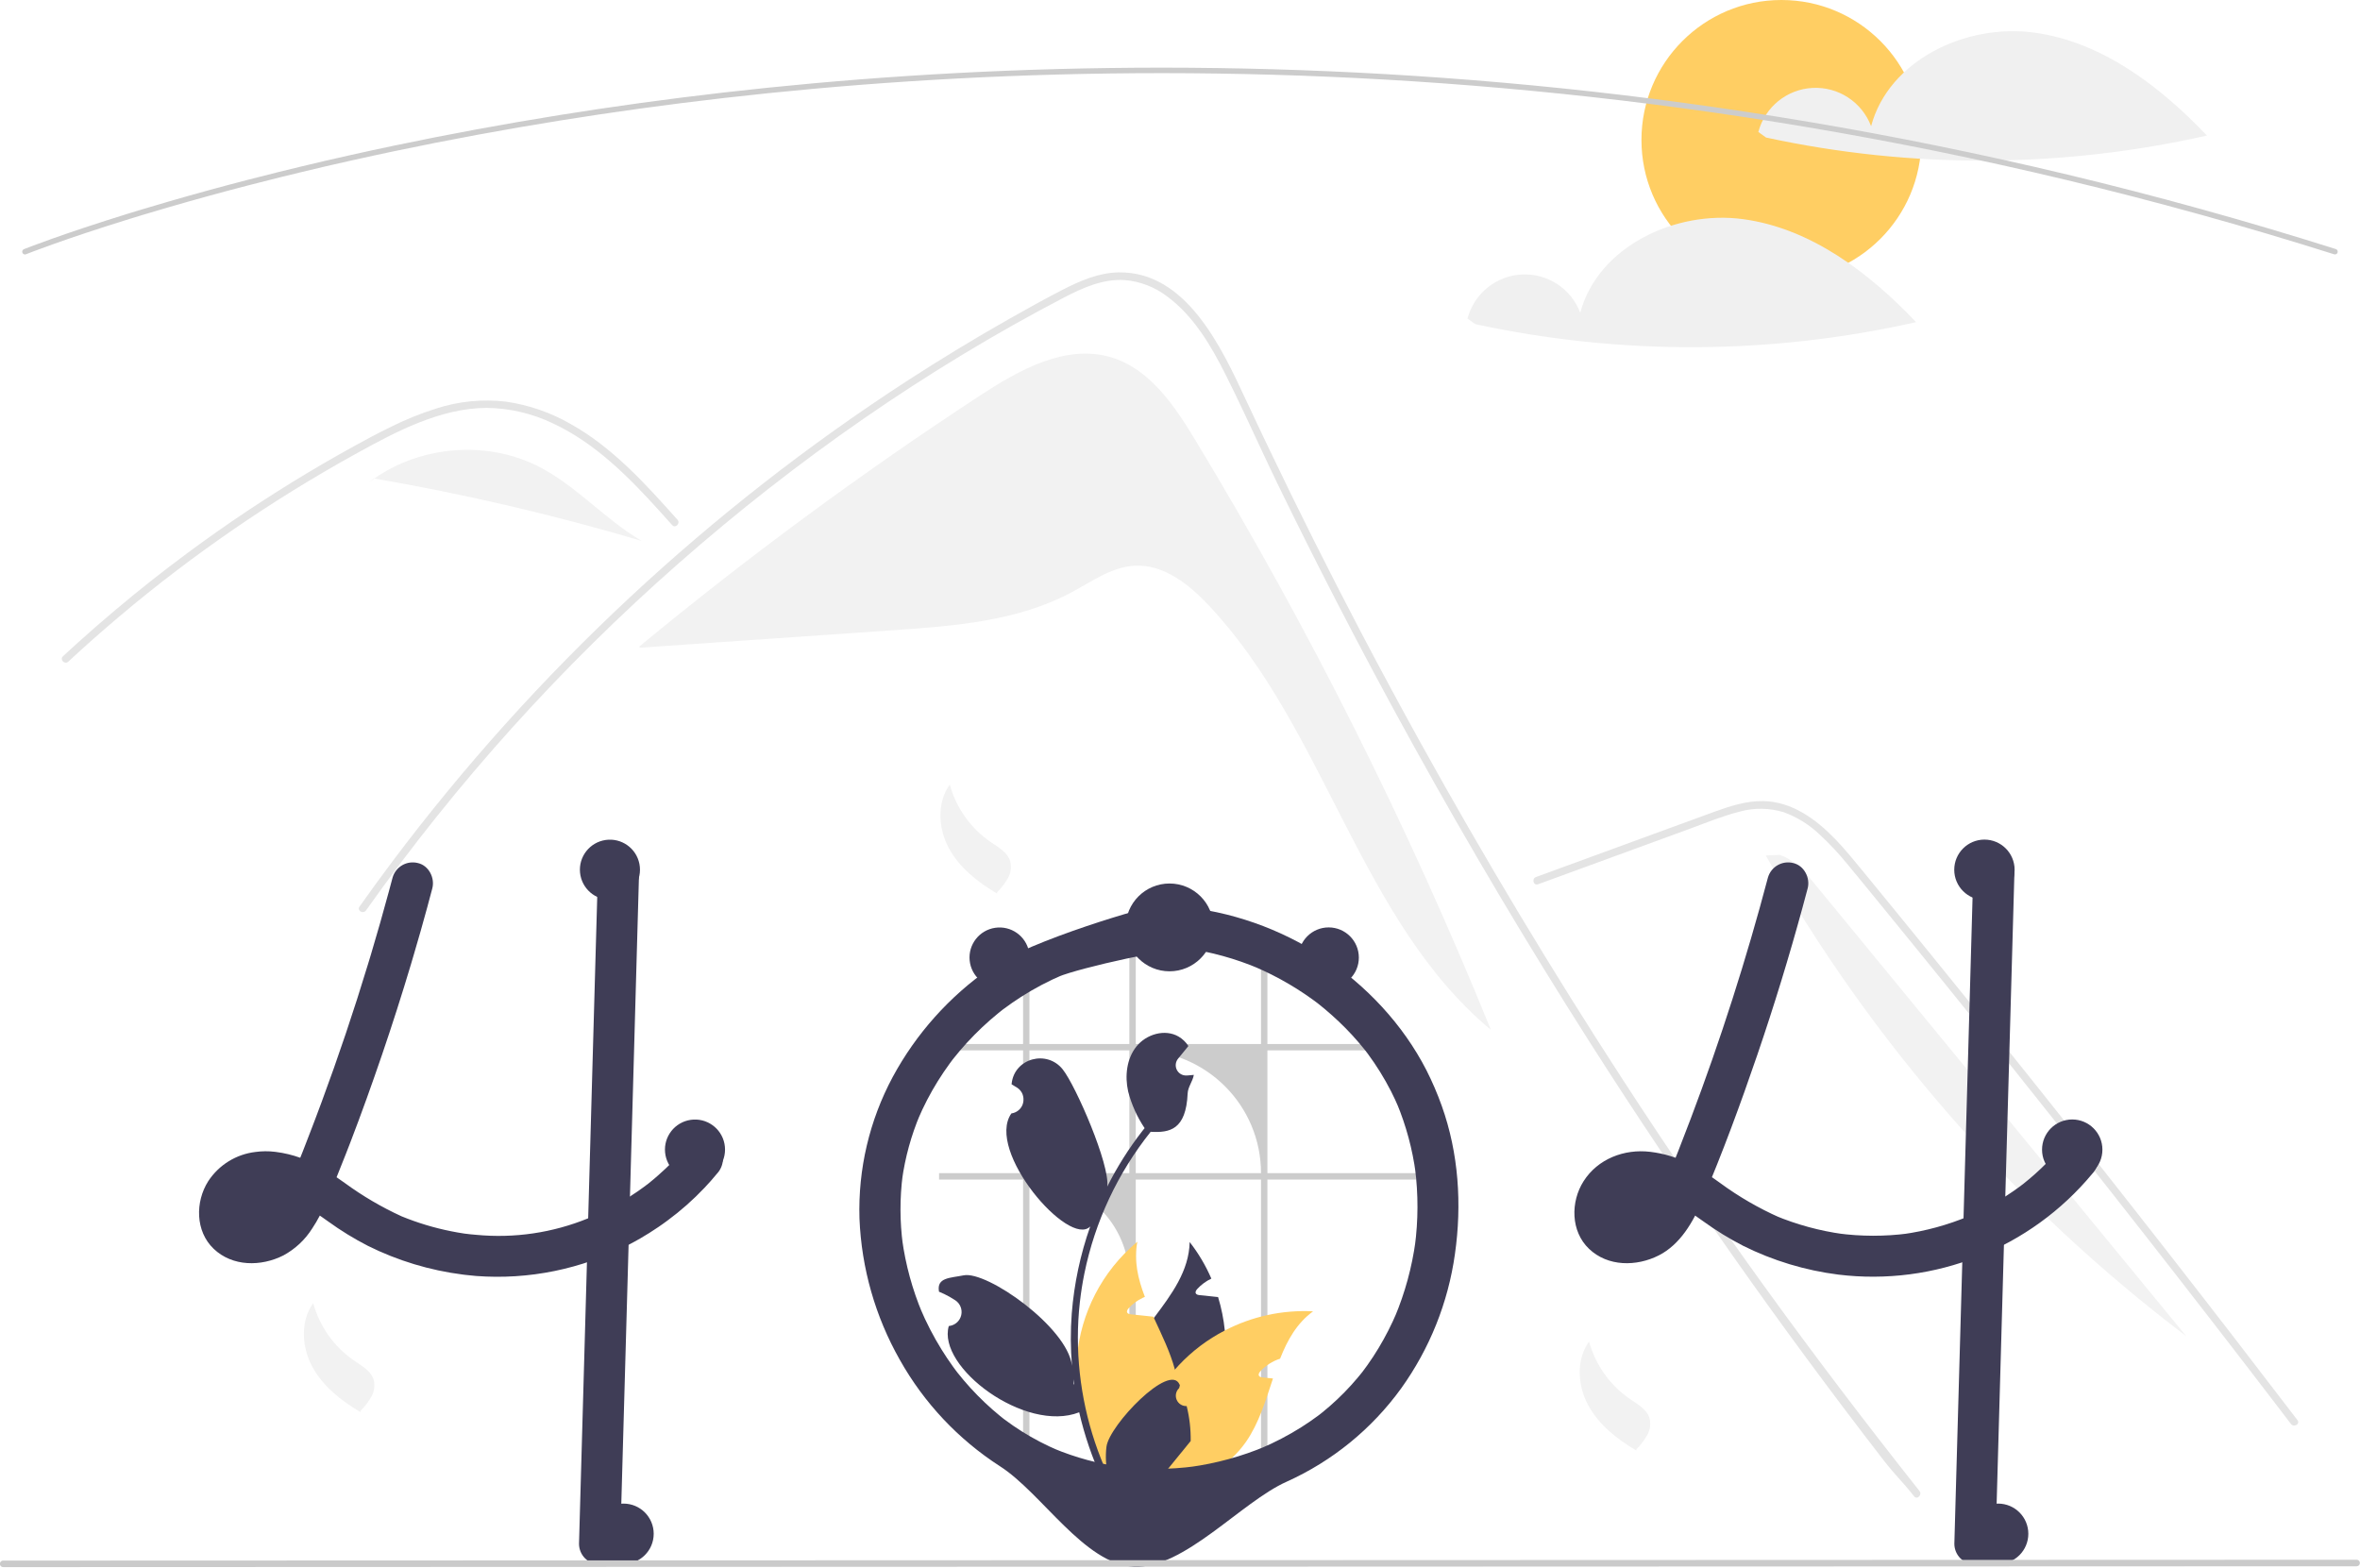
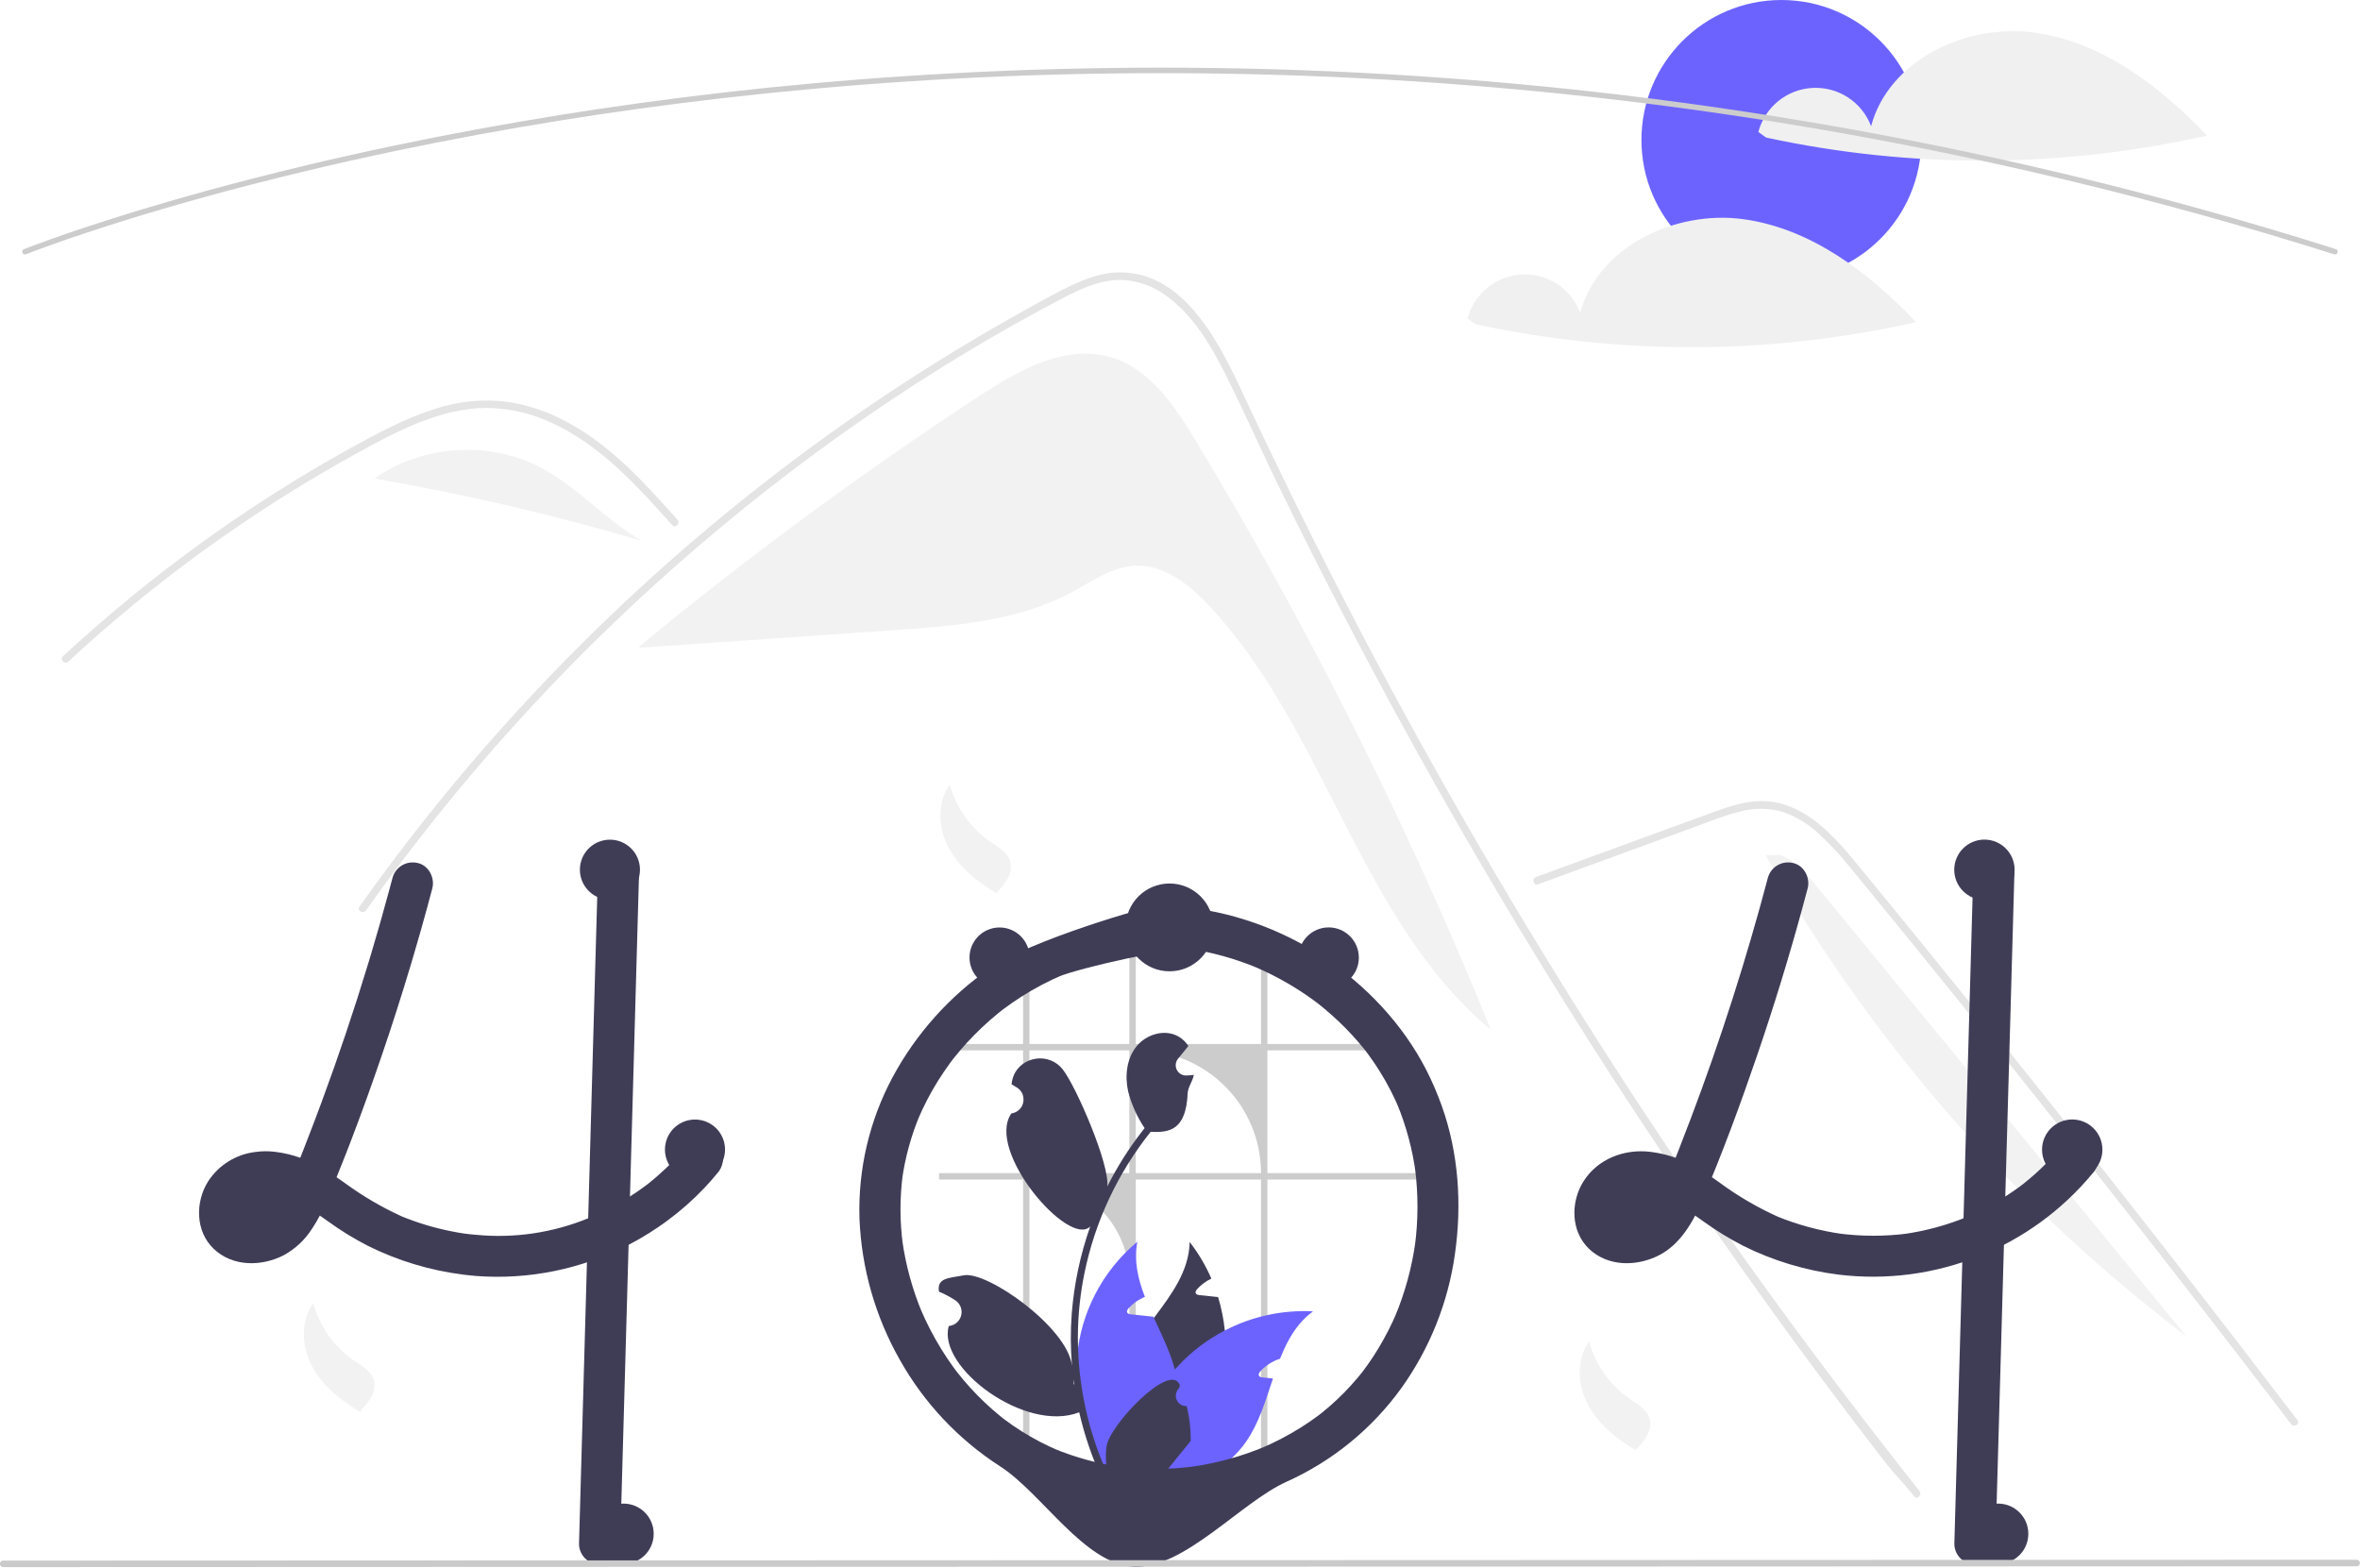
<svg xmlns="http://www.w3.org/2000/svg" data-name="Layer 1" width="860.131" height="571.148" viewBox="0 0 860.131 571.148">
  <path d="M605.67,324.953c-7.669-12.684-16.757-26.228-30.99-30.37-16.482-4.796-33.413,4.732-47.775,14.135a1392.157,1392.157,0,0,0-123.893,91.283l.043.492q46.226-3.188,92.451-6.376c22.265-1.535,45.296-3.283,64.972-13.816,7.467-3.997,14.745-9.336,23.206-9.708,10.512-.462,19.677,6.879,26.88,14.549,42.607,45.371,54.937,114.754,102.738,154.616A1516.995,1516.995,0,0,0,605.67,324.953Z" transform="translate(-169.9343 -164.426)" fill="#f2f2f2" />
  <path d="M867.571,709.781c-4.712-5.95-6.637-7.343-11.285-13.348q-56.764-73.416-106.708-151.792-33.924-53.23-64.483-108.504-14.549-26.278-28.3-52.969-10.67-20.695-20.865-41.638c-1.944-3.988-3.832-7.994-5.711-12.009-4.428-9.442-8.773-18.93-13.439-28.244-5.317-10.616-11.789-21.745-21.553-28.877a29.405,29.405,0,0,0-15.319-5.895c-7.948-.513-15.282,2.769-22.176,6.353-50.439,26.301-97.659,59.276-140.37,96.798A730.778,730.778,0,0,0,303.322,496.247c-1.008,1.439-3.392.064-2.374-1.384q6.009-8.498,12.257-16.813A734.817,734.817,0,0,1,500.805,303.064q18.248-11.826,37.183-22.542c6.362-3.603,12.752-7.16,19.251-10.497,6.371-3.273,13.137-6.215,20.416-6.325,24.77-.385,37.595,27.667,46.405,46.542q4.153,8.911,8.406,17.766,16.075,33.621,33.387,66.628,10.685,20.379,21.837,40.52,34.707,62.718,73.779,122.897c34.506,53.143,68.737,100.089,108.046,149.785C870.596,709.213,868.662,711.175,867.571,709.781Z" transform="translate(-169.9343 -164.426)" fill="#e4e4e4" />
  <path d="M414.916,355.804c-1.439-1.604-2.869-3.209-4.318-4.813-11.422-12.633-23.679-25.118-39.364-32.361a57.11,57.11,0,0,0-23.927-5.546c-8.562.028-16.932,2.273-24.843,5.418-3.74,1.494-7.398,3.19-11.001,4.996-4.116,2.072-8.159,4.281-12.183,6.509q-11.331,6.27-22.368,13.091-21.961,13.572-42.546,29.216-10.671,8.113-20.902,16.758-9.516,8.031-18.646,16.492c-1.302,1.201-3.245-.743-1.944-1.943,1.604-1.494,3.227-2.979,4.85-4.446q6.875-6.215,13.971-12.193,12.939-10.918,26.549-20.993,21.163-15.676,43.783-29.225,11.304-6.765,22.918-12.963c2.338-1.247,4.703-2.466,7.096-3.621a113.116,113.116,0,0,1,16.868-6.866,60.006,60.006,0,0,1,25.476-2.503,66.327,66.327,0,0,1,23.505,8.131c15.401,8.608,27.346,21.919,38.97,34.909C418.033,355.171,416.099,357.124,414.916,355.804Z" transform="translate(-169.9343 -164.426)" fill="#e4e4e4" />
  <path d="M730.477,486.711l36.905-13.498,18.323-6.702c5.968-2.183,11.921-4.667,18.09-6.23a28.539,28.539,0,0,1,16.374.209,37.738,37.738,0,0,1,12.771,7.917,103.64,103.64,0,0,1,10.475,11.186c3.989,4.794,7.92,9.639,11.868,14.467q24.441,29.891,48.563,60.041,24.121,30.15,47.92,60.556,23.857,30.48,47.385,61.216,2.882,3.765,5.76,7.534c1.06,1.388,3.449.02,2.375-1.388Q983.582,650.974,959.549,620.184q-24.092-30.864-48.516-61.466-24.424-30.601-49.179-60.937-6.167-7.558-12.354-15.099c-3.48-4.241-6.92-8.527-10.736-12.474-7.005-7.245-15.758-13.648-26.234-13.822-6.16-.102-12.121,1.852-17.844,3.923-6.17,2.232-12.325,4.506-18.486,6.759l-37.163,13.592-9.291,3.398c-1.649.603-.937,3.262.731,2.652Z" transform="translate(-169.9343 -164.426)" fill="#e4e4e4" />
  <path d="M366.377,334.526c-18.754-9.639-42.771-7.751-60.005,4.291a855.847,855.847,0,0,1,97.371,22.726C390.46,353.759,380.07,341.563,366.377,334.526Z" transform="translate(-169.9343 -164.426)" fill="#f2f2f2" />
  <path d="M306.188,338.784l-3.61,2.935c1.221-1.027,2.491-1.99,3.795-2.901C306.311,338.807,306.249,338.795,306.188,338.784Z" transform="translate(-169.9343 -164.426)" fill="#f2f2f2" />
  <path d="M831.549,486.846c-3.633-4.422-7.56-9.052-12.994-10.848l-5.073.2A575.436,575.436,0,0,0,966.749,651.418Q899.149,569.132,831.549,486.846Z" transform="translate(-169.9343 -164.426)" fill="#f2f2f2" />
  <path d="M516.084,450.367A37.481,37.481,0,0,0,531.015,471.325c2.82,1.92,6.157,3.762,7.122,7.035a8.379,8.379,0,0,1-.874,6.15,24.884,24.884,0,0,1-3.861,5.041l-.137.512c-6.998-4.147-13.656-9.393-17.522-16.551s-4.406-16.539.341-23.145" transform="translate(-169.9343 -164.426)" fill="#f2f2f2" />
  <path d="M749.084,653.367A37.481,37.481,0,0,0,764.015,674.325c2.82,1.92,6.157,3.762,7.122,7.035a8.379,8.379,0,0,1-.874,6.15,24.884,24.884,0,0,1-3.861,5.041l-.137.512c-6.998-4.147-13.656-9.393-17.522-16.551s-4.406-16.539.341-23.145" transform="translate(-169.9343 -164.426)" fill="#f2f2f2" />
  <path d="M284.084,639.367A37.481,37.481,0,0,0,299.015,660.325c2.82,1.92,6.157,3.762,7.122,7.035a8.379,8.379,0,0,1-.874,6.15,24.884,24.884,0,0,1-3.861,5.041l-.137.512c-6.998-4.147-13.656-9.393-17.522-16.551s-4.406-16.539.341-23.145" transform="translate(-169.9343 -164.426)" fill="#f2f2f2" />
-   <circle cx="649.249" cy="51" r="51" fill="#ffce63" />
+   <circle cx="649.249" cy="51" r="51" fill="#6c63ff" />
  <path d="M911.219,176.296c-24.717-3.341-52.935,10.019-59.341,34.124a21.597,21.597,0,0,0-41.094,2.109l2.83,2.027a372.275,372.275,0,0,0,160.659-.726C957.079,195.76,935.935,179.637,911.219,176.296Z" transform="translate(-169.9343 -164.426)" fill="#f0f0f0" />
  <path d="M805.219,244.296c-24.717-3.341-52.935,10.019-59.341,34.124a21.597,21.597,0,0,0-41.094,2.109l2.83,2.027a372.275,372.275,0,0,0,160.659-.726C851.079,263.76,829.935,247.637,805.219,244.296Z" transform="translate(-169.9343 -164.426)" fill="#f0f0f0" />
  <path d="M1020.946,257.154a.982.982,0,0,1-.302-.047C756.237,173.489,523.199,184.424,374.264,208.321c-20.269,3.251-40.591,7.006-60.404,11.161-5.058,1.06-10.306,2.195-15.597,3.378-6.319,1.407-12.554,2.856-18.532,4.306q-3.873.917-7.595,1.849c-3.758.928-7.572,1.895-11.66,2.957-4.568,1.178-9.209,2.413-13.797,3.672a.442.442,0,0,1-.051.015l0.0.001c-5.183,1.415-10.338,2.871-15.323,4.325-2.698.779-5.304,1.548-7.799,2.307-.279.077-.526.151-.776.228l-.536.163c-.311.095-.617.188-.924.275l-.02.006 0.0.001-.812.252c-.968.293-1.912.579-2.841.864-24.545,7.566-38.038,12.949-38.171,13.002a1,1,0,1,1-.744-1.856c.134-.053,13.693-5.463,38.328-13.058.932-.286,1.879-.572,2.85-.866l.754-.234c.026-.01.052-.018.078-.025.305-.087.61-.18.919-.273l.537-.163c.268-.081.531-.161.801-.235,2.479-.754,5.093-1.524,7.798-2.307,4.987-1.455,10.147-2.911,15.334-4.328.016-.006.033-.01.049-.015v-.001c4.604-1.263,9.263-2.503,13.845-3.685,4.094-1.063,7.915-2.032,11.68-2.962q3.738-.93,7.609-1.853c5.985-1.451,12.233-2.902,18.563-4.312,5.299-1.184,10.556-2.322,15.622-3.383,19.843-4.162,40.198-7.923,60.497-11.179C523.096,182.415,756.467,171.463,1021.246,255.201a1.0 1,0,0,1-.301,1.953Z" transform="translate(-169.9343 -164.426)" fill="#ccc" />
  <path d="M432.923,584.266a6.729,6.729,0,0,0-1.7-2.67,6.43,6.43,0,0,0-.92-.71c-2.61-1.74-6.51-2.13-8.99,0a5.81,5.81,0,0,0-.69.71q-1.11,1.365-2.28,2.67c-1.28,1.46-2.59,2.87-3.96,4.24-.39.38-.78.77-1.18,1.15-.23.23-.46.45-.69.67-.88.84-1.78,1.65-2.69,2.45-.48.43-.96.85-1.45,1.26-.73.61-1.46,1.22-2.2,1.81-.07.05-.14.1-.21.16-.02.01-.03.03-.05.04-.01,0-.02,0-.03.02a.179.179,0,0,0-.07.05c-.22.15-.37.25-.48.34.04-.02.08-.05.12-.07-.18.14-.37.28-.55.42-1.75,1.29-3.54,2.53-5.37,3.69a99.21,99.21,0,0,1-14.22,7.55c-.33.13-.67.27-1.01.4a85.97,85.97,0,0,1-40.85,6.02q-2.13-.165-4.26-.45c-1.64-.24-3.27-.53-4.89-.86a97.932,97.932,0,0,1-18.02-5.44,118.652,118.652,0,0,1-20.66-12.12c-1-.71-2.01-1.42-3.02-2.11,1.15-2.82,2.28-5.64,3.38-8.48.55-1.37,1.08-2.74,1.6-4.12,4.09-10.63,7.93-21.36,11.61-32.13q5.58-16.365,10.53-32.92.51-1.68.99-3.36,2.595-8.745,4.98-17.53c.15-.57.31-1.13.45-1.7q.69-2.52,1.35-5.04c1-3.79-1.26-8.32-5.24-9.23a7.634,7.634,0,0,0-9.22,5.24c-.43,1.62-.86,3.23-1.3,4.85q-3.165,11.745-6.66,23.41-.51,1.68-1.02,3.36-7.71,25.41-16.93,50.31-1.11,3.015-2.25,6.01c-.37.98-.74,1.96-1.12,2.94-.73,1.93-1.48,3.86-2.23,5.79-.43,1.13-.87,2.26-1.31,3.38-.29.71-.57,1.42-.85,2.12a41.809,41.809,0,0,0-8.81-2.12l-.48-.06a27.397,27.397,0,0,0-7.01.06,23.914,23.914,0,0,0-17.24,10.66c-4.77,7.51-4.71,18.25,1.98,24.63,6.89,6.57,17.32,6.52,25.43,2.41a28.351,28.351,0,0,0,10.52-9.86,50.569,50.569,0,0,0,2.74-4.65c.21.14.42.28.63.43.8.56,1.6,1.13,2.39,1.69a111.738,111.738,0,0,0,14.51,8.91,108.359,108.359,0,0,0,34.62,10.47c.27.03.53.07.8.1,1.33.17,2.67.3,4.01.41a103.782,103.782,0,0,0,55.58-11.36q2.175-1.125,4.31-2.36,3.315-1.92,6.48-4.08c1.15-.78,2.27-1.57,3.38-2.4a101.042,101.042,0,0,0,13.51-11.95q2.355-2.475,4.51-5.11a8.061,8.061,0,0,0,2.2-5.3A7.564,7.564,0,0,0,432.923,584.266Zm-165.59,23.82c.21-.15.42-.31.62-.47C267.893,607.766,267.603,607.936,267.333,608.086Zm3.21-3.23c-.23.26-.44.52-.67.78a23.366,23.366,0,0,1-2.25,2.2c-.11.1-.23.2-.35.29a.01.01,0,0,0-.01.01,3.804,3.804,0,0,0-.42.22q-.645.39-1.32.72a17.005,17.005,0,0,1-2.71.75,16.799,16.799,0,0,1-2.13.02h-.02a14.823,14.823,0,0,1-1.45-.4c-.24-.12-.47-.26-.7-.4-.09-.08-.17-.16-.22-.21a2.44,2.44,0,0,1-.27-.29.01.01,0,0,0-.01-.01c-.11-.2-.23-.4-.34-.6a.031.031,0,0,1-.01-.02c-.08-.25-.15-.51-.21-.77a12.511,12.511,0,0,1,.01-1.37,13.467,13.467,0,0,1,.54-1.88,11.068,11.068,0,0,1,.69-1.26c.02-.04.12-.2.23-.38.01-.01.01-.01.01-.02.15-.17.3-.35.46-.51.27-.3.56-.56.85-.83a18.022,18.022,0,0,1,1.75-1.01,19.481,19.481,0,0,1,2.93-.79,24.989,24.989,0,0,1,4.41.04,30.301,30.301,0,0,1,4.1,1.01,36.945,36.945,0,0,1-2.77,4.54C270.623,604.746,270.583,604.806,270.543,604.856Zm-11.12-3.29a2.18,2.18,0,0,1-.31.39A1.409,1.409,0,0,1,259.423,601.566Z" transform="translate(-169.9343 -164.426)" fill="#3f3d56" />
  <path d="M402.863,482.136q-.135,4.71-.27,9.42-.285,10.455-.59,20.92-.315,11.775-.66,23.54-.165,6.075-.34,12.15-.465,16.365-.92,32.72c-.03,1.13-.07,2.25-.1,3.38q-.225,8.115-.45,16.23-.255,8.805-.5,17.61-.18,6.6-.37,13.21-1.35,47.895-2.7,95.79a7.648,7.648,0,0,1-7.5,7.5,7.561,7.561,0,0,1-7.5-7.5q.75-26.94,1.52-53.88.675-24.36,1.37-48.72.225-8.025.45-16.06.345-12.09.68-24.18c.03-1.13.07-2.25.1-3.38.02-.99.05-1.97.08-2.96q.66-23.475,1.32-46.96.27-9.24.52-18.49.3-10.545.6-21.08c.09-3.09.17-6.17.26-9.26a7.648,7.648,0,0,1,7.5-7.5A7.561,7.561,0,0,1,402.863,482.136Z" transform="translate(-169.9343 -164.426)" fill="#3f3d56" />
  <path d="M814.291,484.217a893.238,893.238,0,0,1-28.161,87.941c-3.007,7.946-6.083,15.877-9.371,23.712l.756-1.792a54.583,54.583,0,0,1-5.59,10.612q-.229.321-.467.636,1.166-1.49.443-.589c-.254.301-.505.602-.768.895a23.664,23.664,0,0,1-2.249,2.203q-.301.258-.612.504l.938-.729c-.109.257-.873.597-1.111.743a18.254,18.254,0,0,1-2.405,1.219l1.792-.756a19.086,19.086,0,0,1-4.231,1.161l1.994-.268a17.021,17.021,0,0,1-4.298.046l1.994.268a14.002,14.002,0,0,1-3.405-.917l1.792.756a12.012,12.012,0,0,1-1.679-.896c-.271-.177-1.105-.809-.015.025,1.133.866.146.074-.088-.156-.194-.192-.37-.4-.56-.595-.882-.905.996,1.557.397.499a18.182,18.182,0,0,1-.878-1.637l.756,1.792a11.925,11.925,0,0,1-.728-2.651l.268,1.994a13.651,13.651,0,0,1-.003-3.405l-.268,1.994a15.964,15.964,0,0,1,.995-3.68l-.756,1.792a16.729,16.729,0,0,1,1.178-2.298,6.729,6.729,0,0,1,.729-1.071c.049.016-1.269,1.513-.569.757.183-.198.354-.406.539-.602.296-.314.614-.601.926-.898,1.045-.994-1.462.966-.257.179a19.049,19.049,0,0,1,2.749-1.499l-1.792.756a20.311,20.311,0,0,1,4.995-1.34l-1.994.268a25.628,25.628,0,0,1,6.461.076l-1.994-.268a33.211,33.211,0,0,1,7.892,2.22l-1.792-.756c5.39,2.314,10.163,5.749,14.928,9.118a111.95,111.95,0,0,0,14.506,8.906,108.388,108.388,0,0,0,34.622,10.474,103.933,103.933,0,0,0,92.586-36.752,8.078,8.078,0,0,0,2.197-5.303,7.632,7.632,0,0,0-2.197-5.303c-2.752-2.526-7.949-3.239-10.607,0a95.636,95.636,0,0,1-8.107,8.727q-2.017,1.914-4.142,3.71-1.214,1.026-2.461,2.011c-.393.311-1.619,1.138.263-.197-.431.306-.845.64-1.271.955a99.269,99.269,0,0,1-20.332,11.565l1.792-.756a96.836,96.836,0,0,1-24.171,6.622l1.994-.268a97.643,97.643,0,0,1-25.754-.038l1.994.268a99.8,99.8,0,0,1-24.857-6.77l1.792.756a116.025,116.025,0,0,1-21.736-12.591,86.877,86.877,0,0,0-11.113-6.994,42.824,42.824,0,0,0-14.438-4.389c-9.439-1.111-19.057,2.566-24.246,10.72-4.776,7.505-4.714,18.244,1.974,24.625,6.888,6.572,17.318,6.517,25.436,2.406,7.817-3.959,12.513-12.185,15.815-19.942,7.431-17.455,14.01-35.314,20.14-53.263q9.097-26.637,16.499-53.813.917-3.366,1.807-6.739c1.001-3.789-1.261-8.32-5.238-9.226a7.633,7.633,0,0,0-9.226,5.238Z" transform="translate(-169.9343 -164.426)" fill="#3f3d56" />
  <path d="M889.124,482.136l-2.7,95.793-2.685,95.294-1.518,53.884a7.565,7.565,0,0,0,7.5,7.5,7.649,7.649,0,0,0,7.5-7.5l2.7-95.793,2.685-95.294,1.518-53.884a7.565,7.565,0,0,0-7.5-7.5,7.649,7.649,0,0,0-7.5,7.5Z" transform="translate(-169.9343 -164.426)" fill="#3f3d56" />
  <path d="M629.526,700.361h2.329V594.319h54.329v-2.323H631.855V547.252H673.81q-.923-1.173-1.899-2.317H631.855V515.382c-.77-.328-1.547-.645-2.329-.944V544.935h-45.652V507.07c-.782.036-1.553.09-2.329.155v37.71h-36.42V516.684c-.782.346-1.553.711-2.317,1.093V544.935h-30.616v2.317h30.616v44.744h-30.616v2.323h30.616V700.361h2.317V594.319a36.413,36.413,0,0,1,36.42,36.42v69.622h2.329V594.319h45.652Zm-84.401-108.365V547.252h36.42v44.744Zm38.749,0V547.252h.914a44.741,44.741,0,0,1,44.738,44.744Z" transform="translate(-169.9343 -164.426)" opacity="0.2" />
  <path d="M615.303,668.566a63.059,63.059,0,0,1-20.05,33.7c-.74.64-1.48,1.26-2.25,1.87q-2.805.255-5.57.52c-1.53.14-3.04.29-4.54.43l-.27.03-.19-1.64-.76-6.64a37.623,37.623,0,0,1-3.3-32.44c2.64-7.12,7.42-13.41,12.12-19.65,6.49-8.62,12.8-17.14,13.03-27.65a60.544,60.544,0,0,1,7.9,13.33,16.432,16.432,0,0,0-5.12,3.77c-.41.45-.82,1.08-.54,1.62.24.46.84.57,1.36.63,1.25.13,2.51.26,3.76.39,1,.11,2,.21,3,.32a63.99,63.99,0,0,1,2.45,12.18A61.189,61.189,0,0,1,615.303,668.566Z" transform="translate(-169.9343 -164.426)" fill="#3f3d56" />
-   <path d="M648.503,642.356c-5.9,4.29-9.35,10.46-12.03,17.26a16.628,16.628,0,0,0-7.17,4.58c-.41.45-.82,1.08-.54,1.62.24.46.84.57,1.36.63,1.25.13,2.51.26,3.76.39-2.68,8.04-5.14,16.36-9.88,23.15a36.989,36.989,0,0,1-12.03,10.91,38.492,38.492,0,0,1-4.02,1.99q-7.62.585-14.95,1.25-2.805.255-5.57.52c-1.53.14-3.04.29-4.54.43q-.015-.825,0-1.65a63.304,63.304,0,0,1,15.25-39.86c.45-.52.91-1.03,1.38-1.54a61.792,61.792,0,0,1,16.81-12.7A62.654,62.654,0,0,1,648.503,642.356Z" transform="translate(-169.9343 -164.426)" fill="#ffce63" />
-   <path d="M589.163,699.526l-1.15,3.4-.58,1.73c-1.53.14-3.04.29-4.54.43l-.27.03c-1.66.17-3.31.34-4.96.51-.43-.5-.86-1.01-1.28-1.53a62.03,62.03,0,0,1,8.07-87.11c-1.32,6.91.22,13.53,2.75,20.1-.27.11-.53.22-.78.34a16.432,16.432,0,0,0-5.12,3.77c-.41.45-.82,1.08-.54,1.62.24.46.84.57,1.36.63,1.25.13,2.51.26,3.76.39,1,.11,2,.21,3,.32q.705.075,1.41.15c.07.15.13.29.2.44,2.85,6.18,5.92,12.39,7.65,18.83a43.666,43.666,0,0,1,1.02,4.91A37.604,37.604,0,0,1,589.163,699.526Z" transform="translate(-169.9343 -164.426)" fill="#ffce63" />
+   <path d="M648.503,642.356c-5.9,4.29-9.35,10.46-12.03,17.26a16.628,16.628,0,0,0-7.17,4.58c-.41.45-.82,1.08-.54,1.62.24.46.84.57,1.36.63,1.25.13,2.51.26,3.76.39-2.68,8.04-5.14,16.36-9.88,23.15a36.989,36.989,0,0,1-12.03,10.91,38.492,38.492,0,0,1-4.02,1.99q-7.62.585-14.95,1.25-2.805.255-5.57.52c-1.53.14-3.04.29-4.54.43q-.015-.825,0-1.65a63.304,63.304,0,0,1,15.25-39.86c.45-.52.91-1.03,1.38-1.54a61.792,61.792,0,0,1,16.81-12.7A62.654,62.654,0,0,1,648.503,642.356Z" transform="translate(-169.9343 -164.426)" fill="#6c63ff" />
+   <path d="M589.163,699.526l-1.15,3.4-.58,1.73c-1.53.14-3.04.29-4.54.43l-.27.03c-1.66.17-3.31.34-4.96.51-.43-.5-.86-1.01-1.28-1.53a62.03,62.03,0,0,1,8.07-87.11c-1.32,6.91.22,13.53,2.75,20.1-.27.11-.53.22-.78.34a16.432,16.432,0,0,0-5.12,3.77c-.41.45-.82,1.08-.54,1.62.24.46.84.57,1.36.63,1.25.13,2.51.26,3.76.39,1,.11,2,.21,3,.32q.705.075,1.41.15c.07.15.13.29.2.44,2.85,6.18,5.92,12.39,7.65,18.83a43.666,43.666,0,0,1,1.02,4.91A37.604,37.604,0,0,1,589.163,699.526Z" transform="translate(-169.9343 -164.426)" fill="#6c63ff" />
  <path d="M689.821,554.487c-8.609-16.792-21.946-30.921-37.632-41.304a114.237,114.237,0,0,0-52.563-18.38q-3.69-.335-7.399-.393c-2.921-.044-46.866,12.632-61.587,22.982a114.295,114.295,0,0,0-35.333,39.527,102.5,102.5,0,0,0-12.126,51.633,113.564,113.564,0,0,0,14.703,51.476,110.475,110.475,0,0,0,36.444,38.746C549.667,708.561,565.074,734.51,583.183,735.426c18.246.923,39.054-23.555,55.695-30.987a104.425,104.425,0,0,0,41.726-34.005,110.25,110.25,0,0,0,19.599-48.948c2.574-18.083,1.374-36.733-4.801-54.016a111.86,111.86,0,0,0-5.58-12.983c-1.78-3.505-6.996-4.796-10.261-2.691a7.68,7.68,0,0,0-2.691,10.261q1.568,3.088,2.915,6.278l-.756-1.792a101.151,101.151,0,0,1,6.876,25.538l-.268-1.994a109.229,109.229,0,0,1-.066,28.683l.268-1.994a109.734,109.734,0,0,1-7.555,27.674l.756-1.792a104.212,104.212,0,0,1-6.672,13.098q-1.923,3.186-4.081,6.222c-.632.888-1.283,1.761-1.939,2.631-.856,1.136,1.167-1.483.282-.369-.151.19-.3.38-.452.569q-.681.852-1.382,1.688a93.613,93.613,0,0,1-10.176,10.384q-1.366,1.192-2.778,2.331c-.469.378-.932.773-1.421,1.125.019-.013,1.58-1.199.656-.511-.29.216-.579.436-.87.652q-2.91,2.156-5.974,4.092a103.485,103.485,0,0,1-14.756,7.713l1.792-.756a109.215,109.215,0,0,1-27.597,7.552l1.994-.268a108.154,108.154,0,0,1-28.589.051l1.994.268a99.835,99.835,0,0,1-25.095-6.784l1.792.756a93.643,93.643,0,0,1-13.416-6.991q-3.174-2-6.184-4.247c-.286-.214-.57-.43-.855-.645-.915-.691.658.51.67.518a19.169,19.169,0,0,1-1.535-1.225q-1.454-1.184-2.861-2.422a101.989,101.989,0,0,1-10.493-10.709q-1.213-1.434-2.374-2.911c-.335-.426-.947-1.29.404.529-.178-.239-.362-.474-.542-.712q-.647-.858-1.276-1.728-2.203-3.048-4.188-6.246a109.29,109.29,0,0,1-7.805-15.108l.756,1.792a106.588,106.588,0,0,1-7.34-26.837l.268,1.994a97.866,97.866,0,0,1-.048-25.636l-.268,1.994A94.673,94.673,0,0,1,505.276,570.55l-.756,1.792a101.557,101.557,0,0,1,7.195-13.856q2.066-3.323,4.378-6.485.525-.718,1.062-1.428c.324-.428,1.215-1.493-.305.388.149-.184.293-.374.439-.56q1.269-1.608,2.6-3.165A107.402,107.402,0,0,1,530.772,536.215q1.474-1.292,2.995-2.529.691-.562,1.391-1.113c.187-.147.376-.291.562-.439-1.997,1.59-.555.433-.102.093q3.134-2.348,6.435-4.461a103.644,103.644,0,0,1,15.387-8.108l-1.792.756c7.76-3.258,42.141-10.949,48.394-10.11l-1.994-.268A106.225,106.225,0,0,1,628.768,517.419l-1.792-.756a110.313,110.313,0,0,1,12.6,6.329q3.043,1.784,5.967,3.763,1.384.937,2.738,1.915.677.489,1.346.989c.248.185.494.373.741.558,1.039.779-1.431-1.128-.342-.267a110.843,110.843,0,0,1,10.368,9.253q2.401,2.445,4.637,5.045,1.147,1.334,2.246,2.708c.364.455,1.605,2.101.084.085.372.493.747.982,1.114,1.479a97.977,97.977,0,0,1,8.392,13.538c1.793,3.498,6.987,4.802,10.261,2.691A7.677,7.677,0,0,0,689.821,554.487Z" transform="translate(-169.9343 -164.426)" fill="#3f3d56" />
  <path d="M602.431,676.882a3.78,3.78,0,0,1-2.739-6.551c.095-.379.164-.651.259-1.03q-.051-.124-.103-.247c-3.48-8.298-25.685,14.833-26.645,22.632a30.029,30.029,0,0,0,.527,10.328A120.392,120.392,0,0,1,562.778,652.01a116.202,116.202,0,0,1,.721-12.963q.597-5.293,1.657-10.511a121.787,121.787,0,0,1,24.151-51.616c6.874.384,12.898-.663,13.48-13.985.103-2.37,1.861-4.422,2.248-6.756-.656.086-1.323.14-1.979.183-.204.011-.42.021-.624.032l-.077.003a3.745,3.745,0,0,1-3.076-6.101q.425-.523.851-1.046c.43-.538.871-1.065,1.302-1.603a1.865,1.865,0,0,0,.14-.161c.495-.613.99-1.216,1.485-1.829a10.829,10.829,0,0,0-3.55-3.432c-4.959-2.905-11.801-.893-15.384,3.593-3.593,4.486-4.271,10.779-3.023,16.384a43.398,43.398,0,0,0,6.003,13.383c-.269.344-.549.678-.818,1.022a122.574,122.574,0,0,0-12.794,20.268c1.016-7.939-11.412-36.608-16.218-42.681-5.773-7.294-17.611-4.111-18.628,5.136q-.015.134-.029.268,1.071.604,2.096,1.282a5.127,5.127,0,0,1-2.067,9.33l-.105.016c-9.556,13.644,21.077,49.155,28.745,41.181a125.11,125.11,0,0,0-6.734,31.693,118.664,118.664,0,0,0,.086,19.16l-.032-.226C558.902,648.154,529.674,627.514,521.139,629.233c-4.917.99-9.76.765-9.013,5.725q.018.119.036.237a34.442,34.442,0,0,1,3.862,1.861q1.071.604,2.096,1.282a5.127,5.127,0,0,1-2.067,9.33l-.105.016c-.075.011-.14.022-.215.032-4.35,14.966,27.907,39.12,47.518,31.435h.011a125.075,125.075,0,0,0,8.402,24.528H601.679c.108-.334.204-.678.301-1.011a34.102,34.102,0,0,1-8.305-.495c2.227-2.733,4.454-5.487,6.681-8.219a1.861,1.861,0,0,0,.14-.161c1.13-1.398,2.27-2.786,3.399-4.185l.001-.002a49.952,49.952,0,0,0-1.464-12.725Zm-34.371-67.613.016-.021-.016.043Zm-6.648,59.932-.258-.581c.011-.42.011-.839,0-1.269,0-.118-.021-.237-.021-.355.097.742.183,1.485.29,2.227Z" transform="translate(-169.9343 -164.426)" fill="#3f3d56" />
  <circle cx="95.249" cy="439" r="11" fill="#3f3d56" />
  <circle cx="227.249" cy="559" r="11" fill="#3f3d56" />
  <circle cx="728.249" cy="559" r="11" fill="#3f3d56" />
  <circle cx="755.249" cy="419" r="11" fill="#3f3d56" />
  <circle cx="723.249" cy="317" r="11" fill="#3f3d56" />
  <path d="M434.183,583.426a10.949,10.949,0,1,1-.21-2.16A10.992,10.992,0,0,1,434.183,583.426Z" transform="translate(-169.9343 -164.426)" fill="#3f3d56" />
  <circle cx="484.249" cy="349" r="11" fill="#3f3d56" />
  <path d="M545.183,513.426a10.949,10.949,0,1,1-.21-2.16A10.992,10.992,0,0,1,545.183,513.426Z" transform="translate(-169.9343 -164.426)" fill="#3f3d56" />
  <path d="M403.183,481.426a10.949,10.949,0,1,1-.21-2.16A10.992,10.992,0,0,1,403.183,481.426Z" transform="translate(-169.9343 -164.426)" fill="#3f3d56" />
  <circle cx="599.249" cy="443" r="11" fill="#3f3d56" />
  <circle cx="426.249" cy="338" r="16" fill="#3f3d56" />
  <path d="M1028.875,735.267l-857.75.307a1.191,1.191,0,1,1,0-2.381l857.75-.307a1.191,1.191,0,0,1,0,2.381Z" transform="translate(-169.9343 -164.426)" fill="#cacaca" />
</svg>
